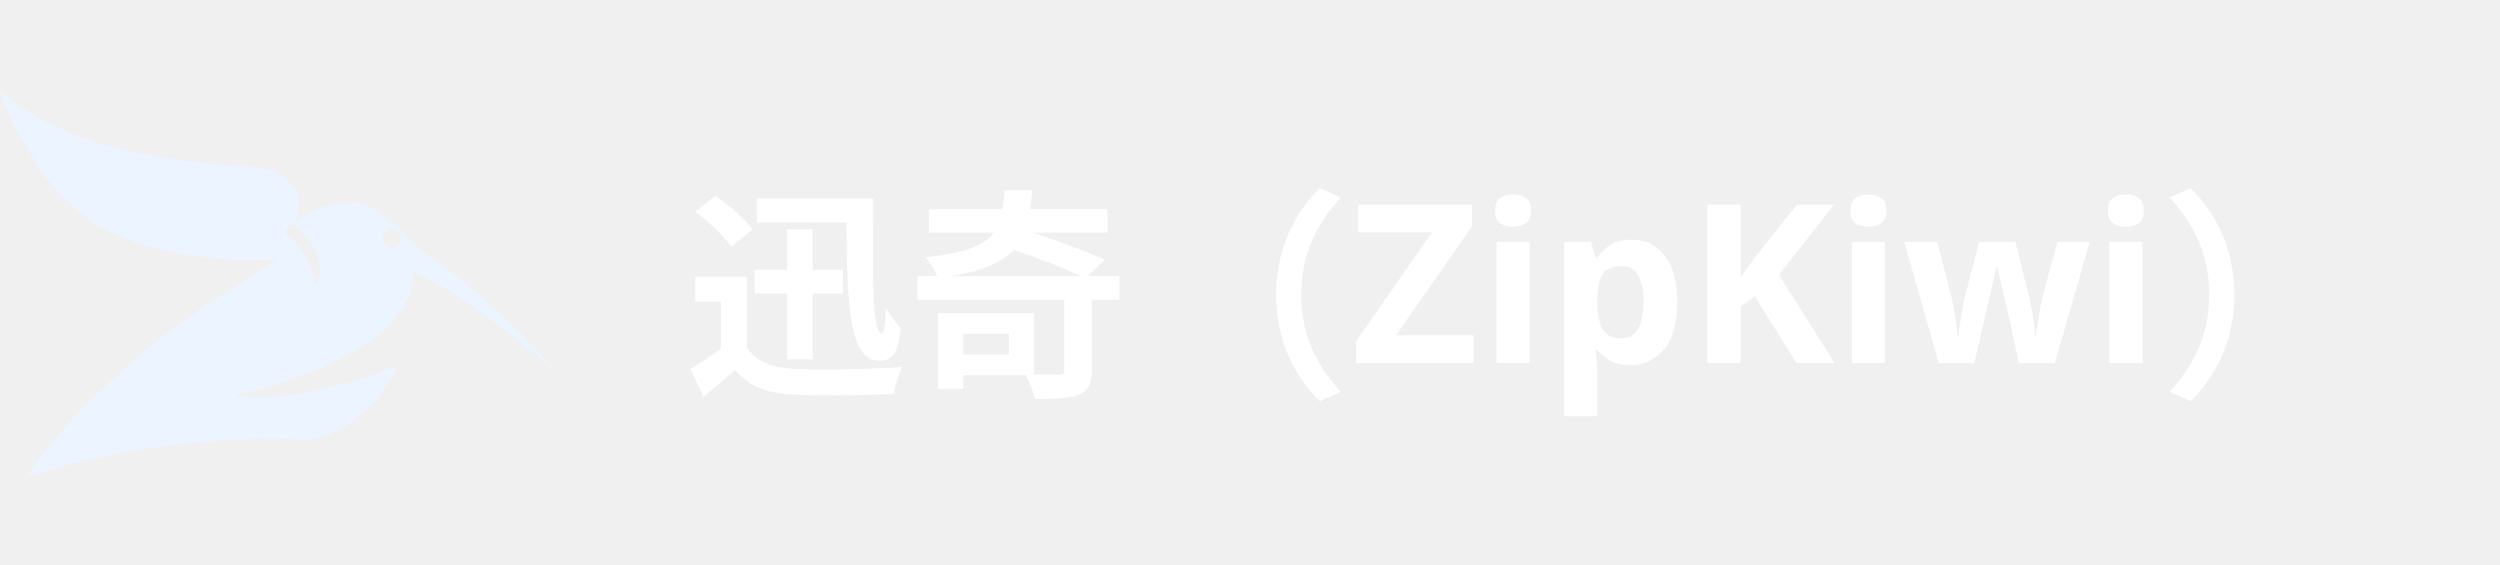
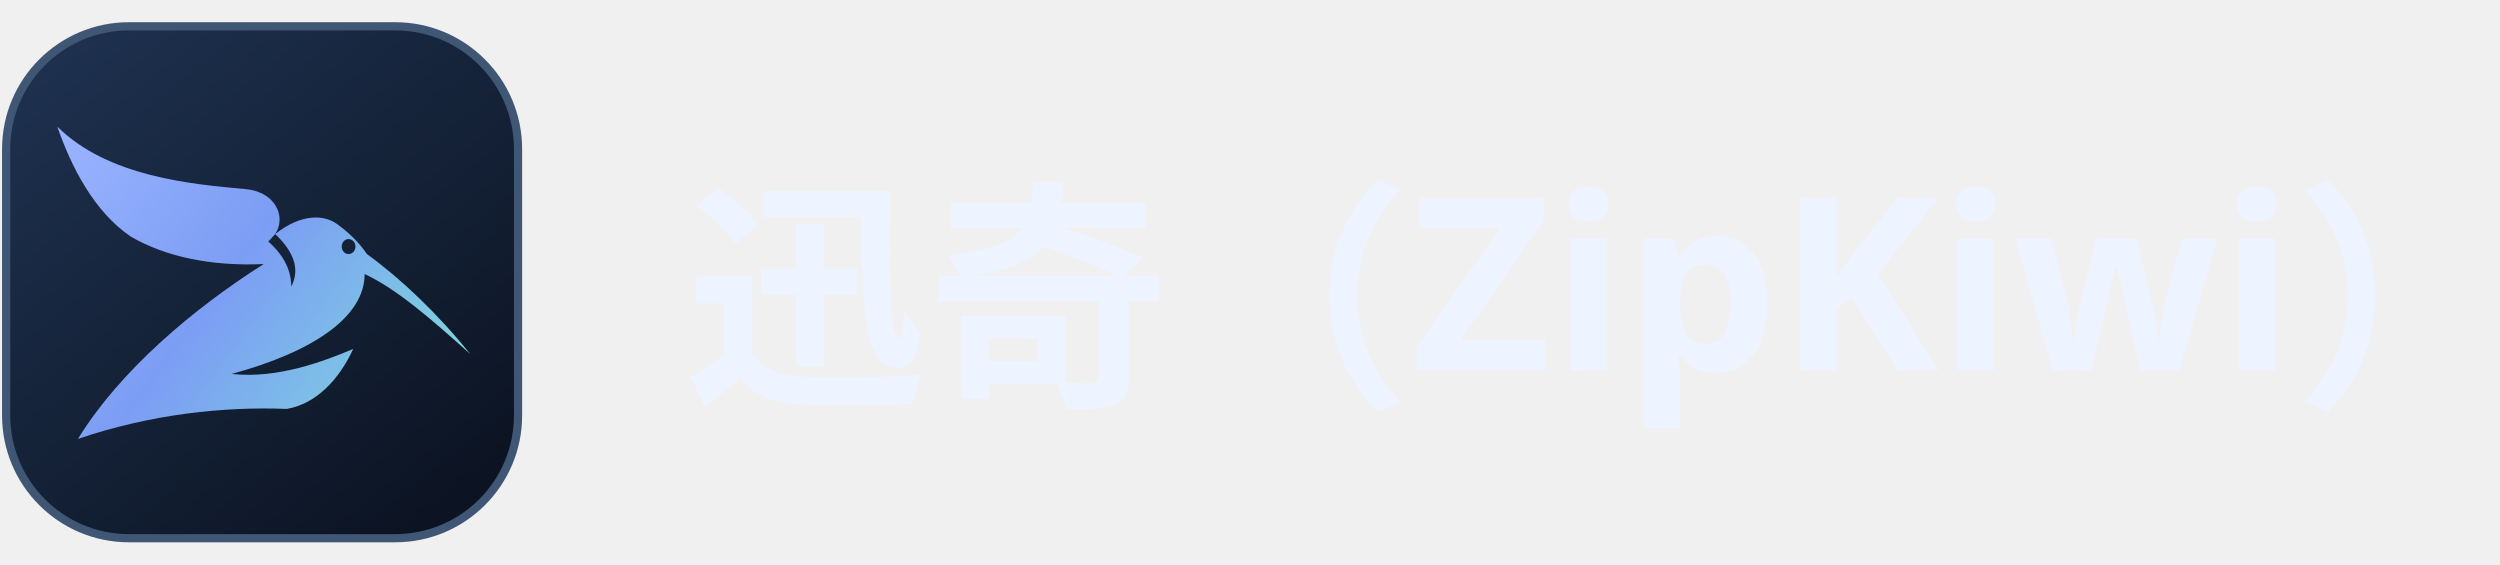
<svg xmlns="http://www.w3.org/2000/svg" width="248" height="56" viewBox="0 0 248 56" role="img" aria-label="迅奇（ZipKiwi）">
-   <g transform="translate(0 9) scale(0.0767)">
-     <path d="M 0 0 L 23 19 L 52 37 L 93 56 L 128 68 L 180 81 L 214 87 L 267 94 L 332 99 L 355 105 L 370 114 L 383 130 L 386 139 L 387 151 L 381 169 L 407 154 L 431 146 L 462 145 L 483 152 L 513 174 L 541 205 L 578 230 L 613 258 L 618 264 L 620 264 L 635 279 L 637 279 L 679 319 L 679 321 L 701 342 L 701 344 L 717 361 L 662 316 L 608 276 L 563 248 L 535 235 L 532 258 L 522 280 L 511 295 L 495 311 L 477 325 L 442 346 L 405 363 L 355 381 L 305 394 L 309 396 L 356 396 L 395 391 L 457 376 L 514 356 L 505 374 L 487 399 L 466 420 L 445 435 L 424 445 L 402 451 L 338 450 L 290 452 L 224 458 L 182 464 L 106 479 L 35 499 L 55 470 L 76 446 L 76 444 L 83 438 L 83 436 L 91 429 L 91 427 L 127 390 L 129 390 L 144 374 L 146 374 L 170 351 L 172 351 L 177 345 L 217 313 L 265 278 L 358 219 L 296 219 L 231 211 L 174 196 L 126 175 L 91 148 L 70 126 L 55 107 L 22 53 L 3 11 Z M 381 169 L 380 170 Z M 379 171 L 367 183 L 383 197 L 397 216 L 404 232 L 408 254 L 414 237 L 414 223 L 410 209 L 395 186 Z M 505 179 L 501 180 L 496 185 L 495 194 L 501 202 L 510 203 L 518 197 L 519 188 L 513 180 Z M 514 355 L 515 356 Z" fill="#ecf4ff" fill-rule="evenodd" />
-   </g>
-   <text x="68" y="28" dominant-baseline="central" fill="#ffffff" font-family="'Microsoft YaHei','PingFang SC',sans-serif" font-size="22" font-weight="600">迅奇（ZipKiwi）</text>
+   <svg x="0" y="2" width="52" height="52" viewBox="0 0 128 128">
+     <defs>
+       <linearGradient id="zk-lockup-dark-base" x1="16" y1="8" x2="112" y2="128" gradientUnits="userSpaceOnUse">
+         <stop stop-color="#1D304D" />
+         <stop offset="1" stop-color="#0B1220" />
+       </linearGradient>
+       <linearGradient id="zk-lockup-dark-bird" x1="82" y1="84" x2="238" y2="209" gradientUnits="userSpaceOnUse">
+         <stop stop-color="#9AB4FF" />
+         <stop offset=".48" stop-color="#7C9DF4" />
+         <stop offset="1" stop-color="#7DD7DD" />
+       </linearGradient>
+     </defs>
+     <rect x="1.5" y="1.5" width="125" height="125" rx="30" fill="url(#zk-lockup-dark-base)" stroke="#405675" stroke-width="2" />
+     <g transform="translate(14 26) scale(.56 .61) translate(-82 -84)">
+       <path fill="url(#zk-lockup-dark-bird)" fill-rule="evenodd" d="M82 84 C104 104 140 107 164 109 C177 110 182 120 177 127 C188 119 198 119 204 123 C210 127 214 131 217 135 C232 145 248 159 262 175 C245 161 230 149 216 143 C216 160 194 174 158 183 C178 185 198 178 211 173 C205 185 195 195 182 197 C155 196 123 199 91 209 C109 182 141 157 172 139 C149 140 129 136 114 128 C98 118 88 100 82 84 Z M177 127 C185 134 188 141 184 148 C184 140 179 134 174 130 Z M212 132 A3 3 0 1 0 206 132 A3 3 0 1 0 212 132 Z" />
+     </g>
+   </svg>
+   <text x="68" y="28" dominant-baseline="central" fill="#EDF3FF" font-family="'Microsoft YaHei','PingFang SC',sans-serif" font-size="24" font-weight="600">迅奇（ZipKiwi）</text>
</svg>
